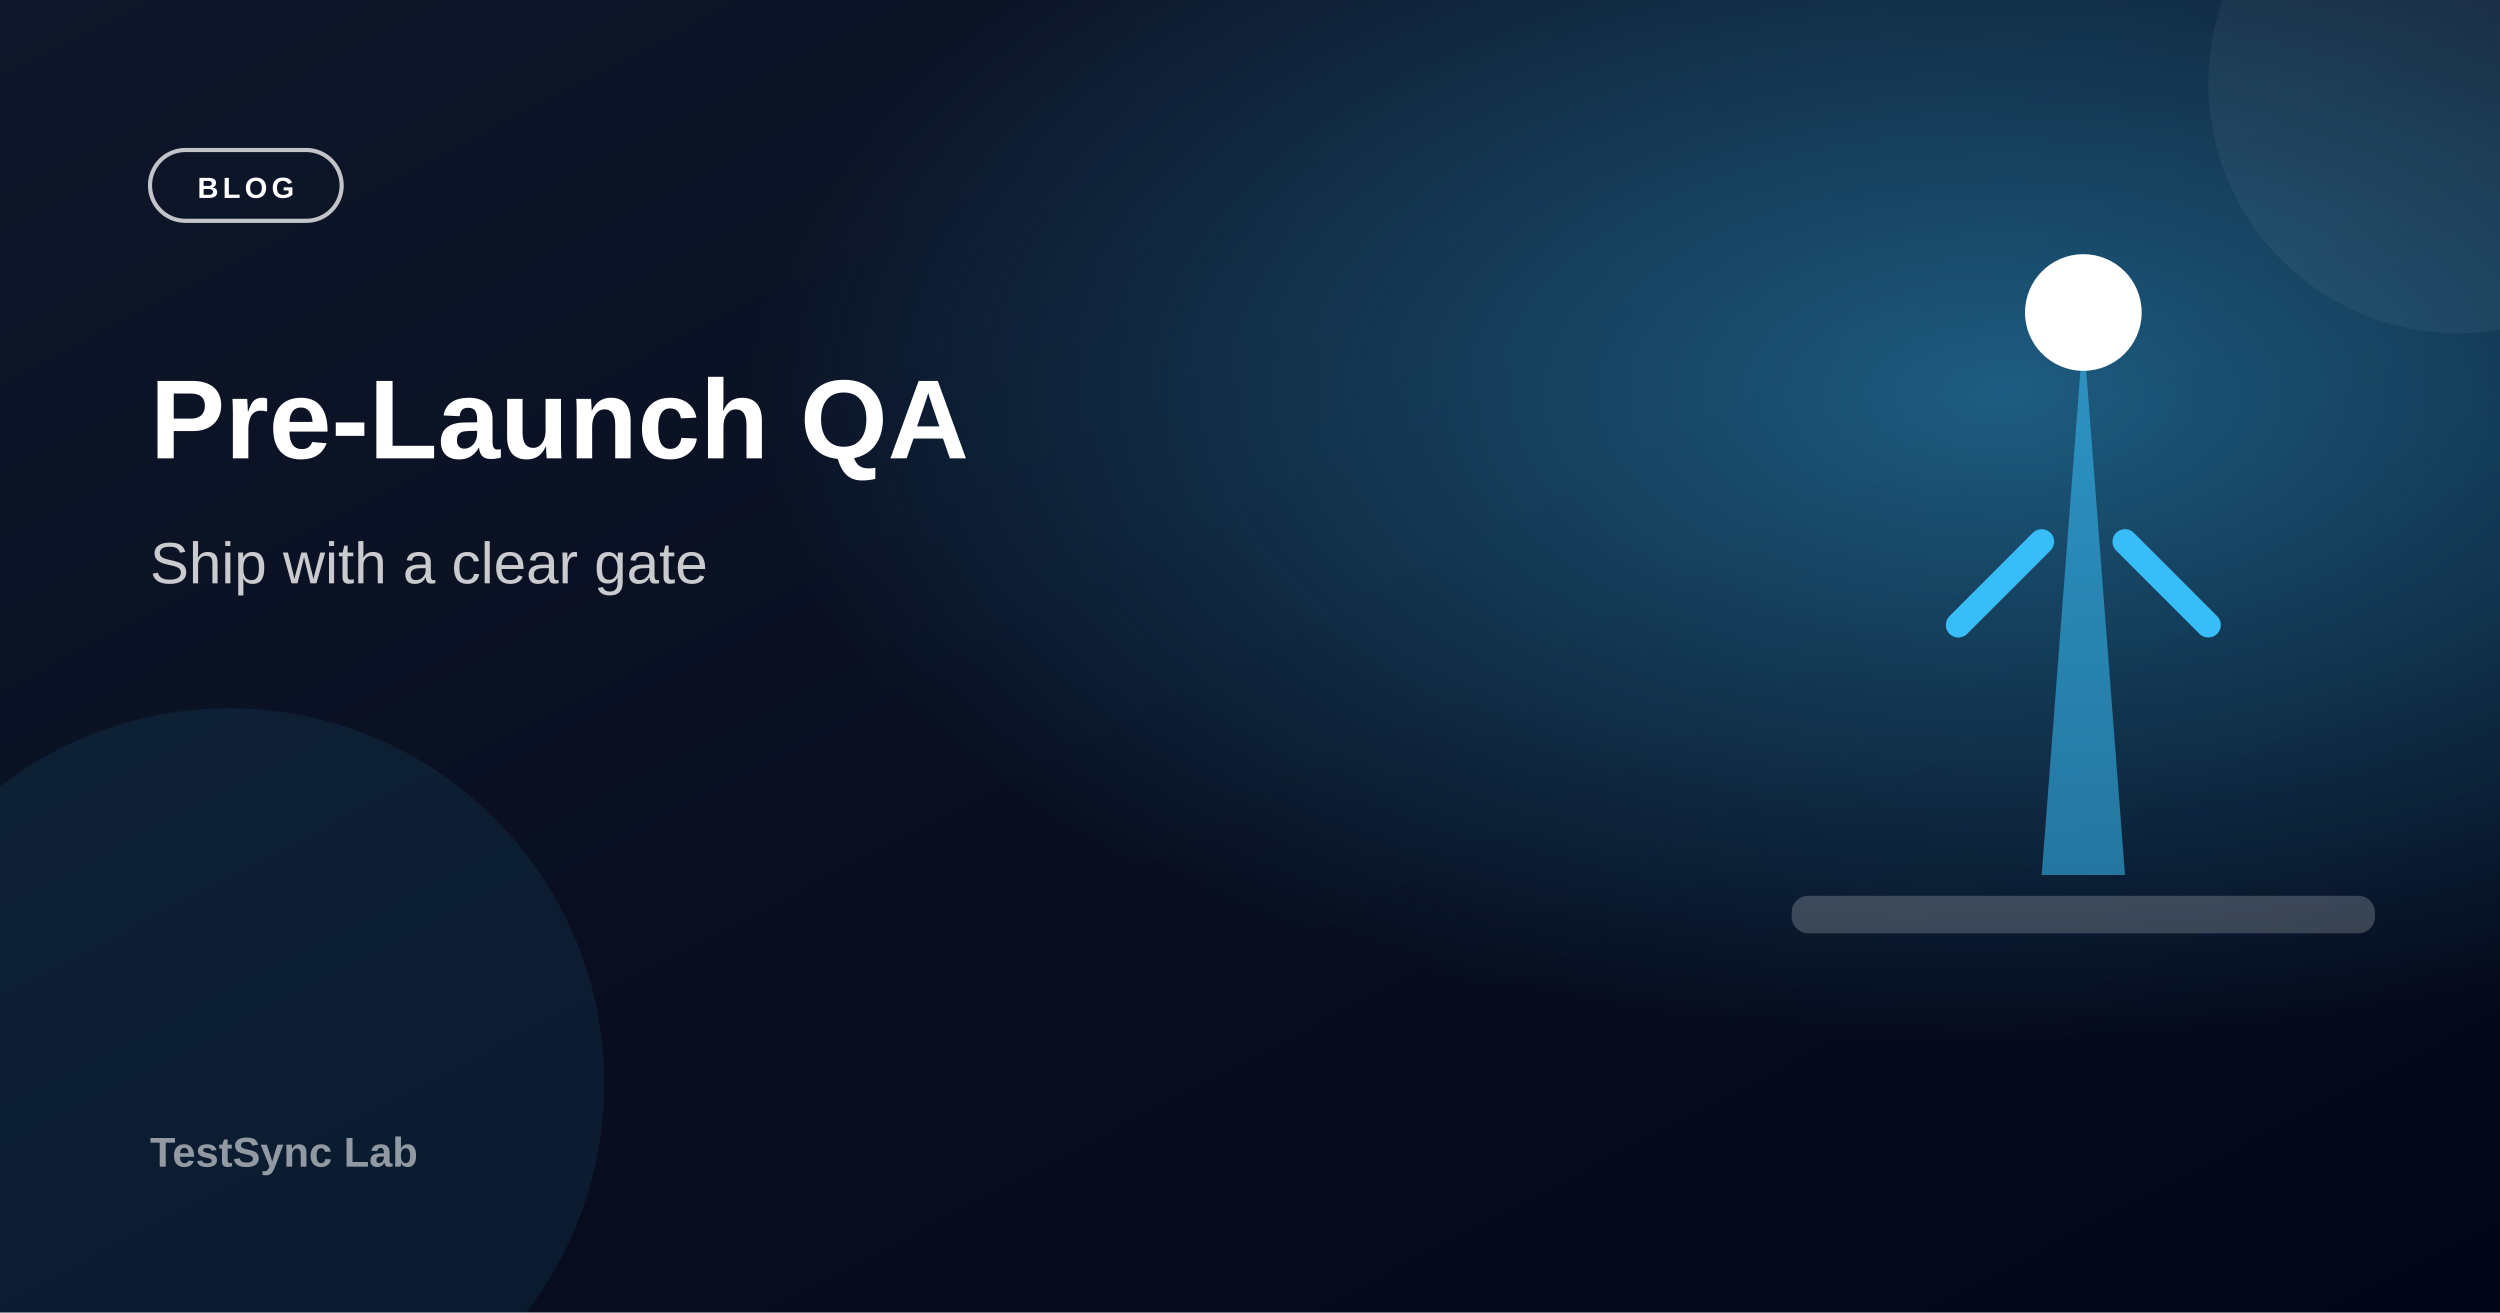
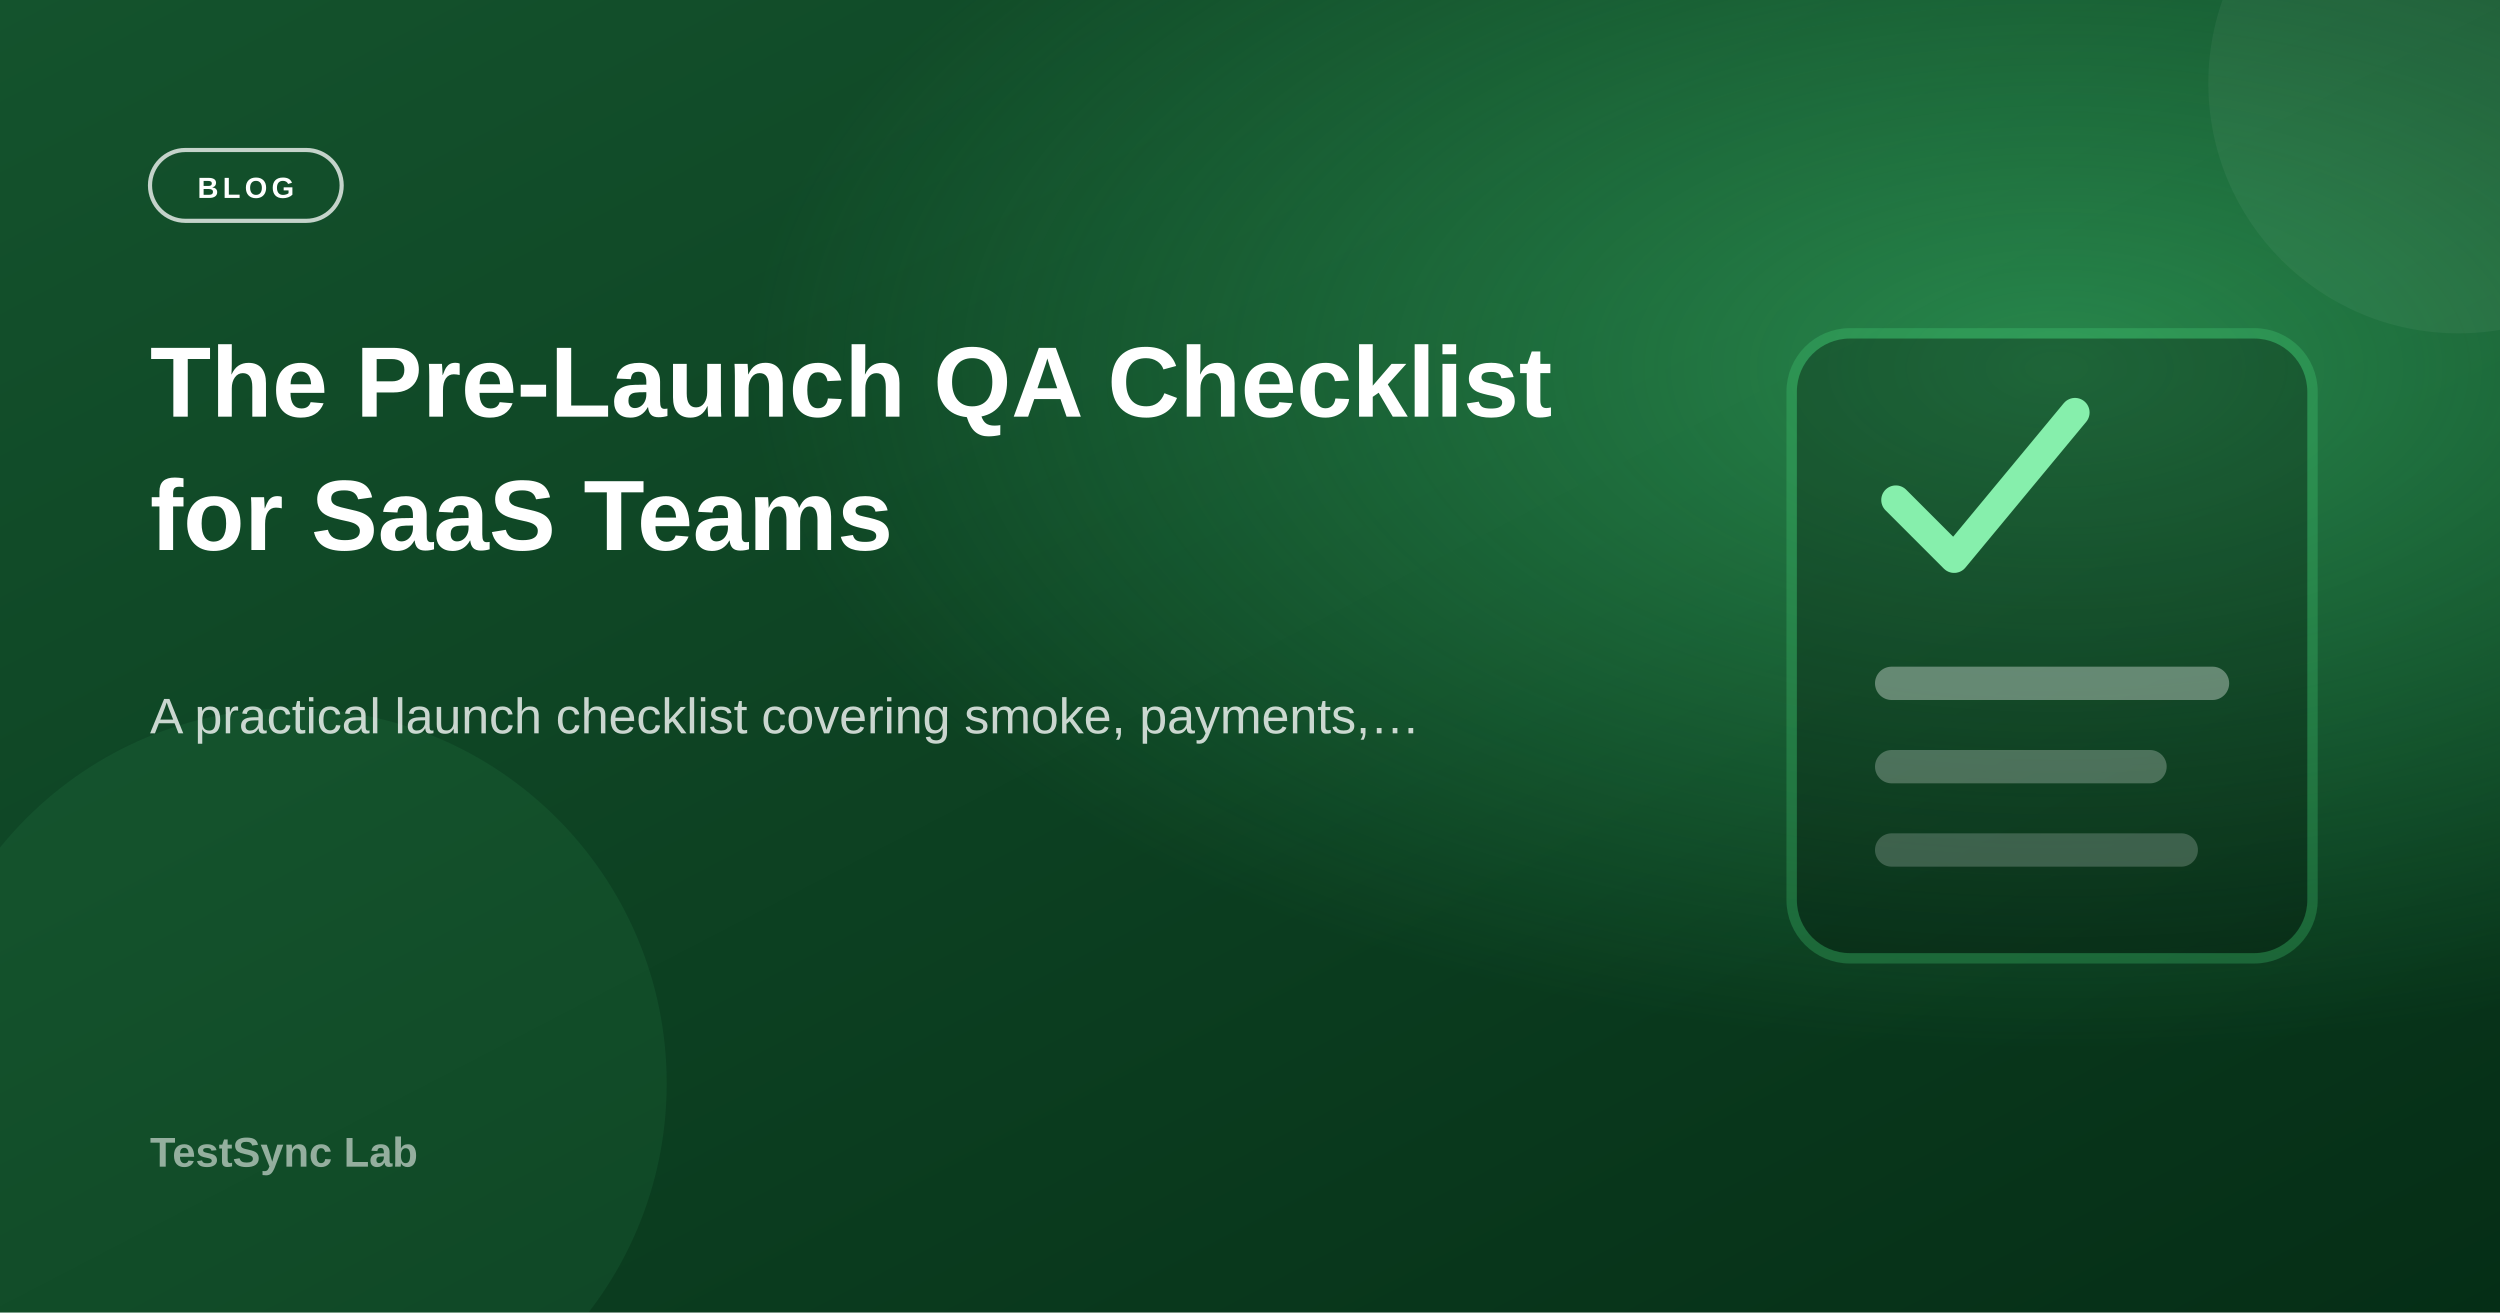
- <svg xmlns="http://www.w3.org/2000/svg" width="1200" height="630" viewBox="0 0 1200 630" role="img" aria-label="Pre-Launch QA">
+ <svg xmlns="http://www.w3.org/2000/svg" width="1200" height="630" viewBox="0 0 1200 630" role="img" aria-label="The Pre-Launch QA Checklist for SaaS Teams">
  <defs>
    <linearGradient id="g" x1="0" y1="0" x2="1" y2="1">
-       <stop offset="0%" stop-color="#0F172A" />
-       <stop offset="100%" stop-color="#020617" />
+       <stop offset="0%" stop-color="#14532D" />
+       <stop offset="100%" stop-color="#052E16" />
    </linearGradient>
-     <radialGradient id="glow" cx="80%" cy="30%" r="50%">
-       <stop offset="0%" stop-color="#38BDF8" stop-opacity="0.45" />
-       <stop offset="100%" stop-color="#38BDF8" stop-opacity="0" />
+     <radialGradient id="glow" cx="82%" cy="28%" r="52%">
+       <stop offset="0%" stop-color="#4ADE80" stop-opacity="0.45" />
+       <stop offset="100%" stop-color="#4ADE80" stop-opacity="0" />
    </radialGradient>
  </defs>
  <rect width="1200" height="630" fill="url(#g)" />
  <rect width="1200" height="630" fill="url(#glow)" />
-   <circle cx="110" cy="520" r="180" fill="#38BDF8" opacity="0.08" />
+   <circle cx="140" cy="520" r="180" fill="#4ADE80" opacity="0.08" />
  <circle cx="1180" cy="40" r="120" fill="#fff" opacity="0.05" />
  <rect x="72" y="72" width="92" height="34" rx="17" fill="none" stroke="#fff" stroke-width="2" opacity="0.75" />
  <text x="118" y="95" text-anchor="middle" fill="#fff" font-family="Arial, Helvetica, sans-serif" font-size="14" font-weight="700" letter-spacing="2">BLOG</text>
-   <text x="72" y="220" fill="#fff" font-family="Arial, Helvetica, sans-serif" font-size="54" font-weight="800">Pre-Launch QA</text>
-   <text x="72" y="280" fill="#fff" font-family="Arial, Helvetica, sans-serif" font-size="28" font-weight="500" opacity="0.78">Ship with a clear gate</text>
+   <text x="72" y="200" fill="#fff" font-family="Arial, Helvetica, sans-serif" font-size="48" font-weight="800">The Pre-Launch QA Checklist</text>
+   <text x="72" y="264" fill="#fff" font-family="Arial, Helvetica, sans-serif" font-size="48" font-weight="800">for SaaS Teams</text>
+   <text x="72" y="352" fill="#fff" font-family="Arial, Helvetica, sans-serif" font-size="24" font-weight="500" opacity="0.78">A practical launch checklist covering smoke, payments,…</text>
  <text x="72" y="560" fill="#fff" font-family="Arial, Helvetica, sans-serif" font-size="20" font-weight="600" opacity="0.55">TestSync Lab</text>
-   <path d="M980 420 L1000 160 L1020 420 Z" fill="#38BDF8" opacity="0.55" />
-   <circle cx="1000" cy="150" r="28" fill="#fff" />
-   <path d="M940 300 L980 260 M1060 300 L1020 260" stroke="#38BDF8" stroke-width="12" stroke-linecap="round" />
-   <rect x="860" y="430" width="280" height="18" rx="8" fill="#fff" opacity="0.2" />
+   <rect x="860" y="160" width="250" height="300" rx="28" fill="#000" opacity="0.25" stroke="#4ADE80" stroke-width="5" />
+   <path d="M910 240 l28 28 58-70" fill="none" stroke="#86EFAC" stroke-width="14" stroke-linecap="round" stroke-linejoin="round" />
+   <rect x="900" y="320" width="170" height="16" rx="8" fill="#fff" opacity="0.35" />
+   <rect x="900" y="360" width="140" height="16" rx="8" fill="#fff" opacity="0.25" />
+   <rect x="900" y="400" width="155" height="16" rx="8" fill="#fff" opacity="0.2" />
</svg>
